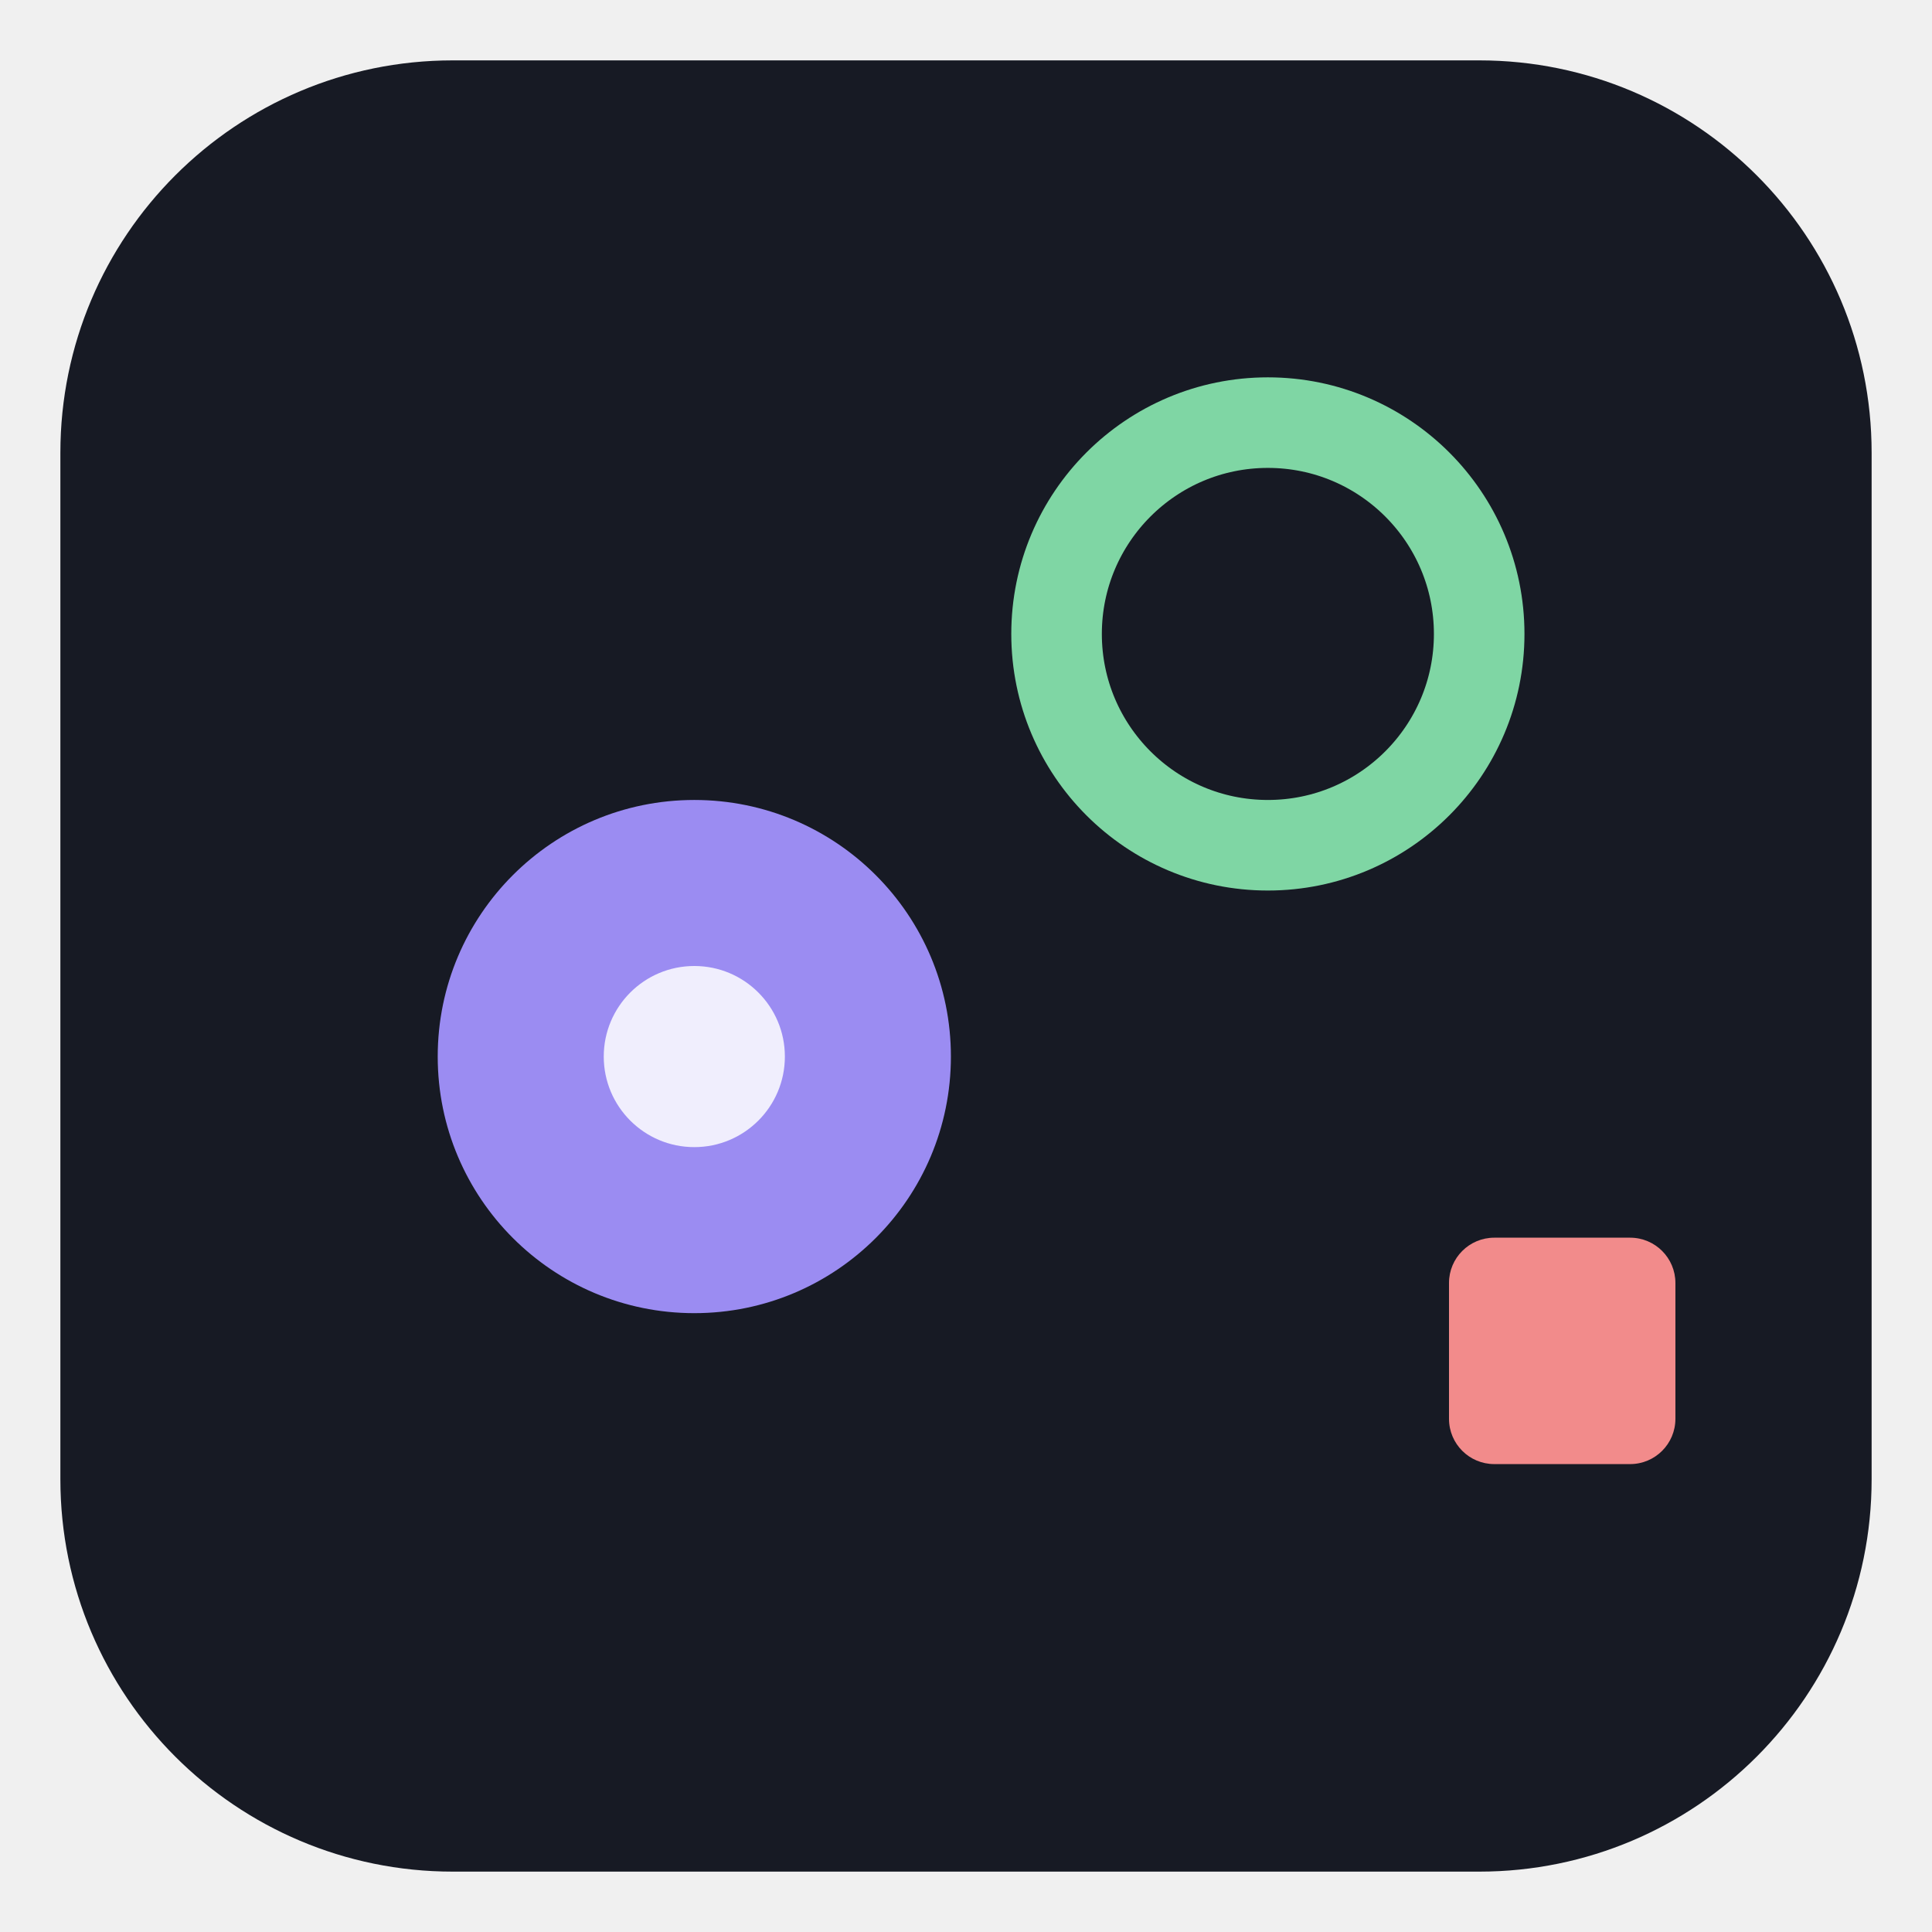
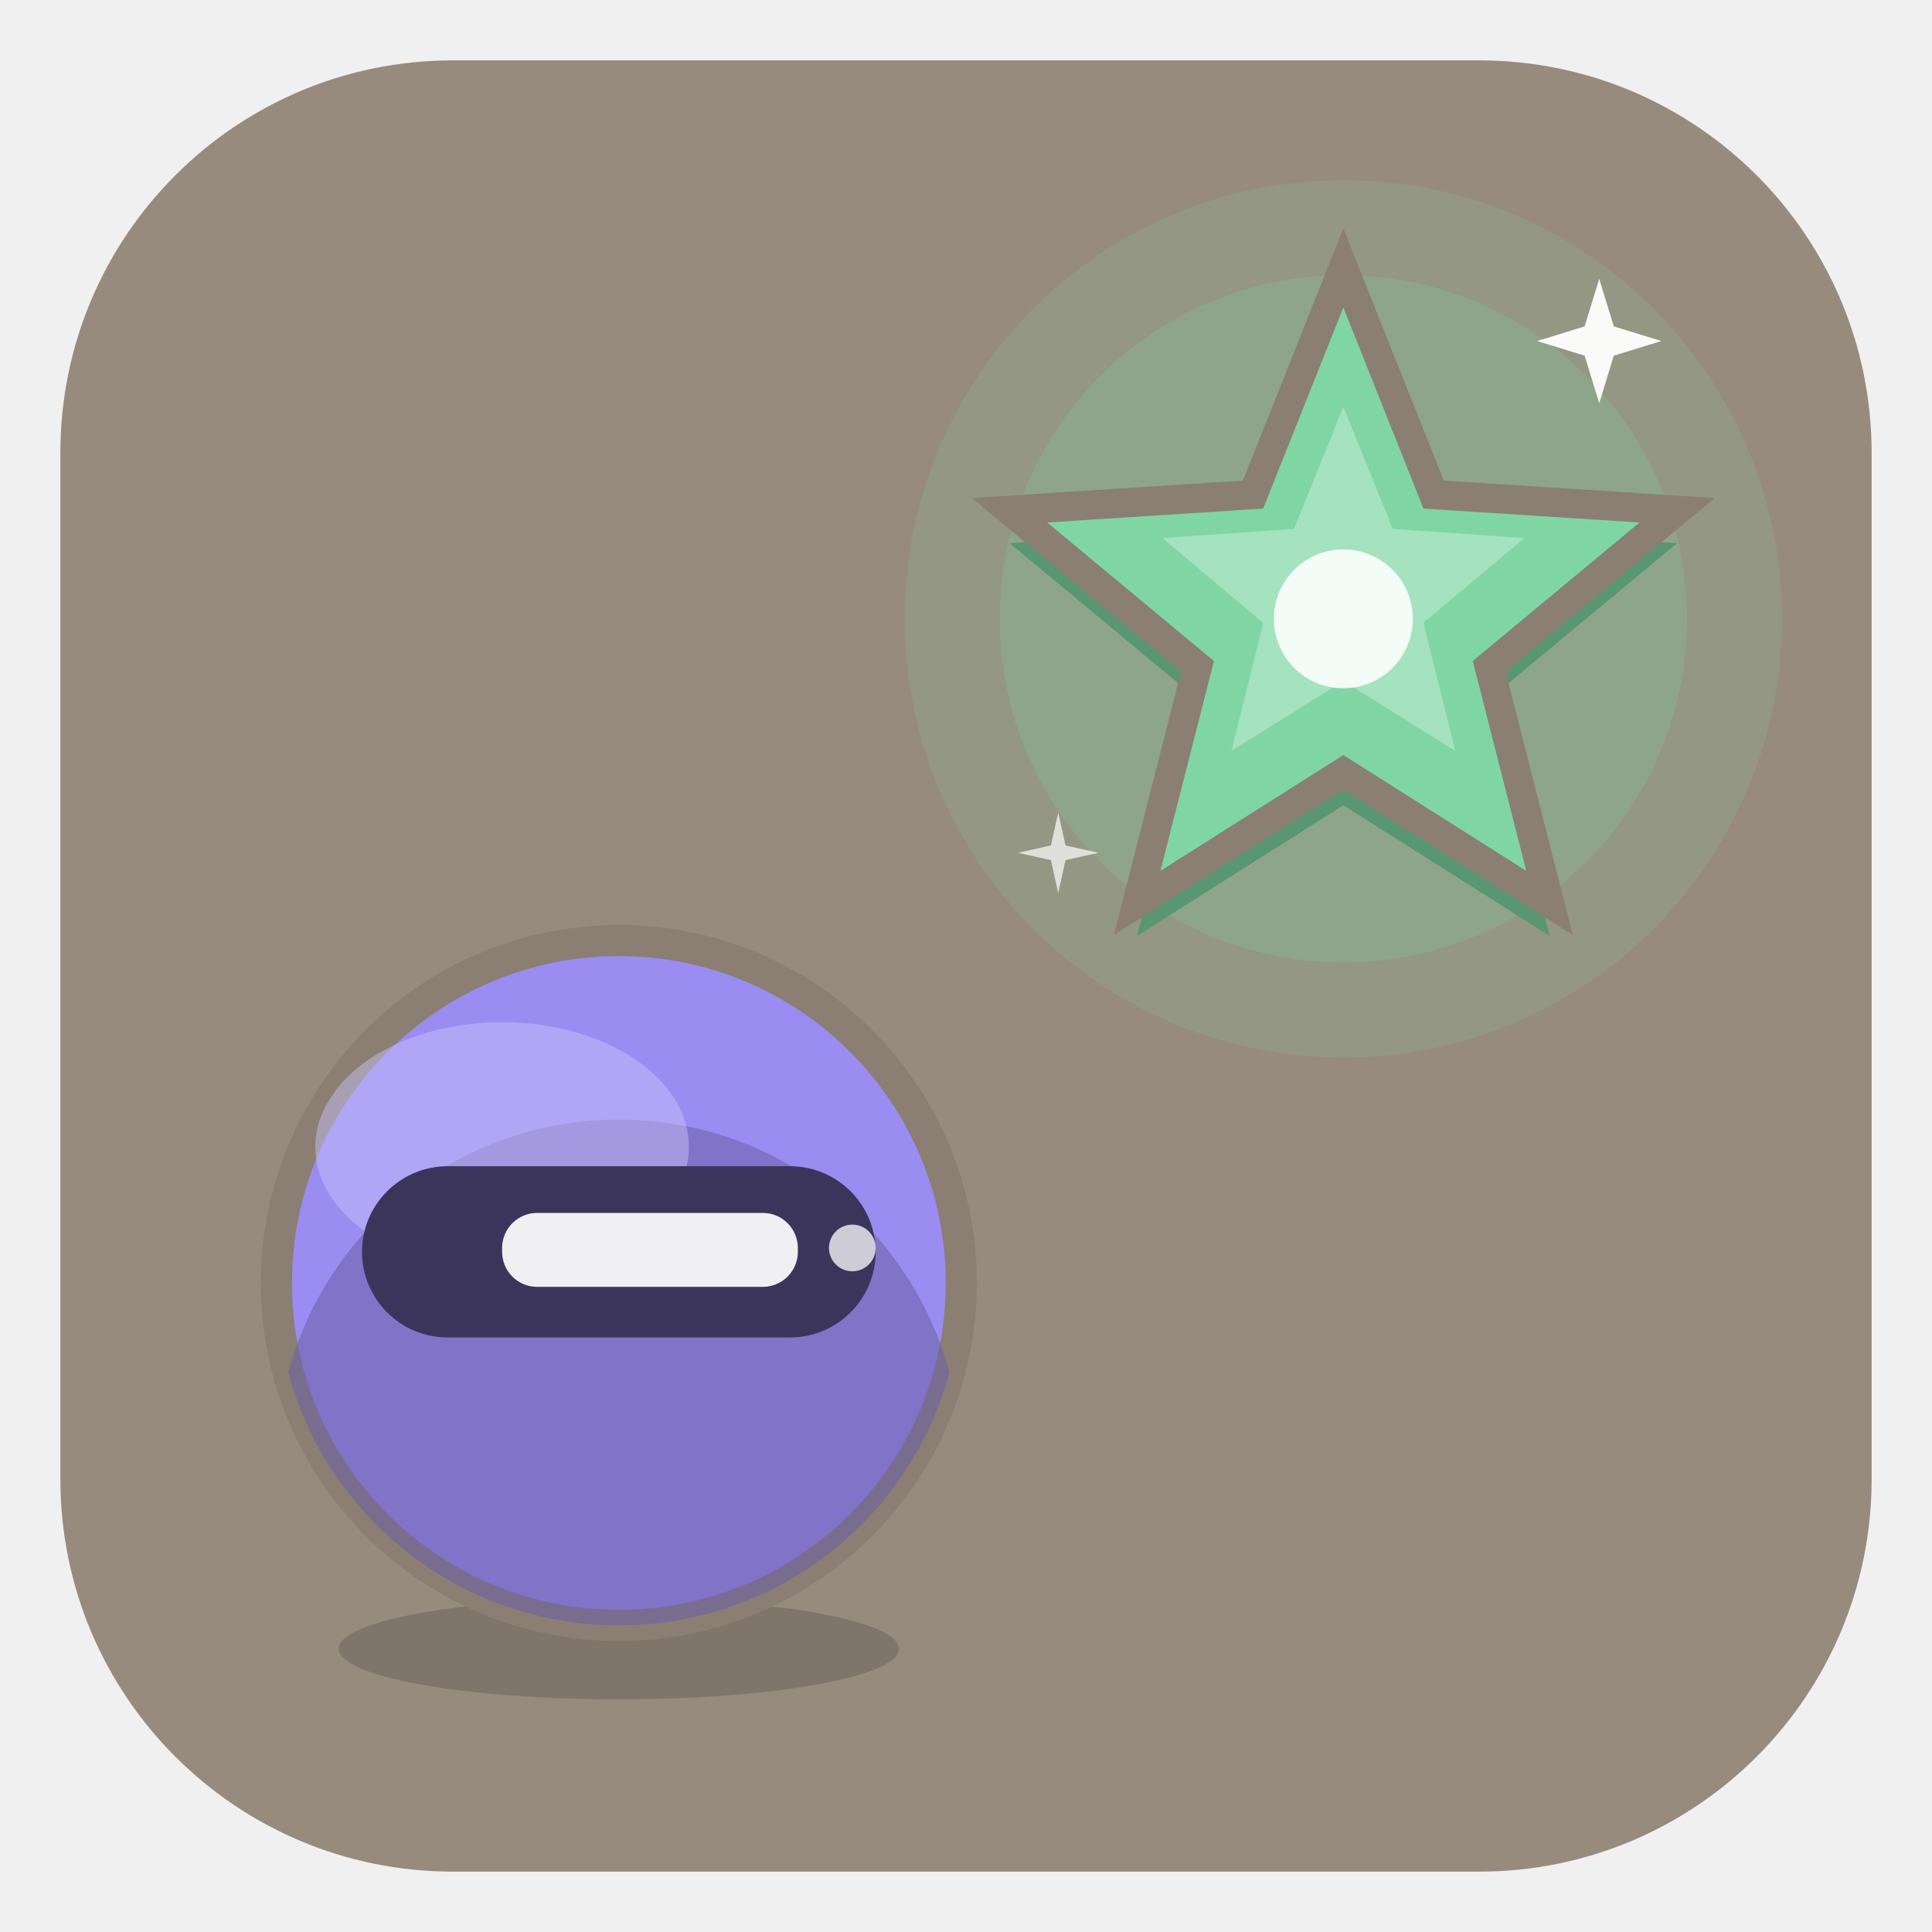
<svg xmlns="http://www.w3.org/2000/svg" width="128" height="128" viewBox="0 0 128 128">
-   <rect x="4" y="4" width="120" height="120" rx="26" fill="#171A24" />
-   <circle cx="46" cy="70" r="17" fill="#9B8CF2" />
-   <circle cx="46" cy="70" r="6" fill="#FFFFFF" opacity="0.85" />
-   <circle cx="84" cy="42" r="14" fill="none" stroke="#7FD6A4" stroke-width="6" />
-   <rect x="96" y="82" width="15" height="15" rx="3" fill="#F28B8B" />
+   <rect x="4" y="4" width="120" height="120" rx="26" fill="#978B7E" />
+   <svg x="8" y="52" width="66" height="66" viewBox="0 0 256 256">
+     <ellipse cx="128" cy="222" rx="72" ry="13" fill="#000000" opacity="0.16" />
+     <defs>
+       <clipPath id="clip-player">
+         <circle cx="128" cy="128" r="88" />
+       </clipPath>
+     </defs>
+     <circle cx="128" cy="128" r="88" fill="#9B8CF2" stroke="#8A7F72" stroke-width="8" />
+     <g clip-path="url(#clip-player)">
+       <circle cx="128" cy="174" r="88" fill="#695FA5" opacity="0.55" />
+       <ellipse cx="98" cy="93" rx="48" ry="32" fill="#C8C0F8" opacity="0.5" />
+     </g>
+     <rect x="62" y="98" width="132" height="44" rx="22" fill="#3B355C" />
+     <rect x="98" y="110" width="76" height="19" rx="9" fill="#FFFFFF" opacity="0.92" />
+     <circle cx="188" cy="119" r="6" fill="#FFFFFF" opacity="0.75" />
+   </svg>
+   <svg x="58" y="10" width="62" height="62" viewBox="0 0 256 256">
+     <circle cx="128" cy="128" r="120" fill="#7FD6A4" opacity="0.16" />
+     <circle cx="128" cy="128" r="94" fill="#7FD6A4" opacity="0.22" />
+     <polygon points="128.0,41.0 152.7,103.0 219.3,107.3 167.9,150.0 184.4,214.7 128.0,179.0 71.6,214.7 88.1,150.0 36.7,107.3 103.3,103.0" fill="#599673" />
+     <polygon points="128.0,32.0 152.7,94.0 219.3,98.3 167.9,141.0 184.4,205.7 128.0,170.0 71.6,205.7 88.1,141.0 36.7,98.3 103.3,94.0" fill="#7FD6A4" stroke="#8A7F72" stroke-width="8" />
+     <polygon points="128.0,70.0 141.5,103.4 177.5,105.9 149.9,129.1 158.6,164.1 128.0,145.0 97.4,164.1 106.1,129.1 78.5,105.9 114.5,103.4" fill="#B2E6C8" opacity="0.75" />
+     <circle cx="128" cy="128" r="19" fill="#FFFFFF" opacity="0.88" />
+     <polygon points="198,35 202,48 215,52 202,56 198,69 194,56 181,52 194,48" fill="#FFFFFF" opacity="0.95" />
+     <polygon points="50,181 52,190 61,192 52,194 50,203 48,194 39,192 48,190" fill="#FFFFFF" opacity="0.7" />
+   </svg>
</svg>
